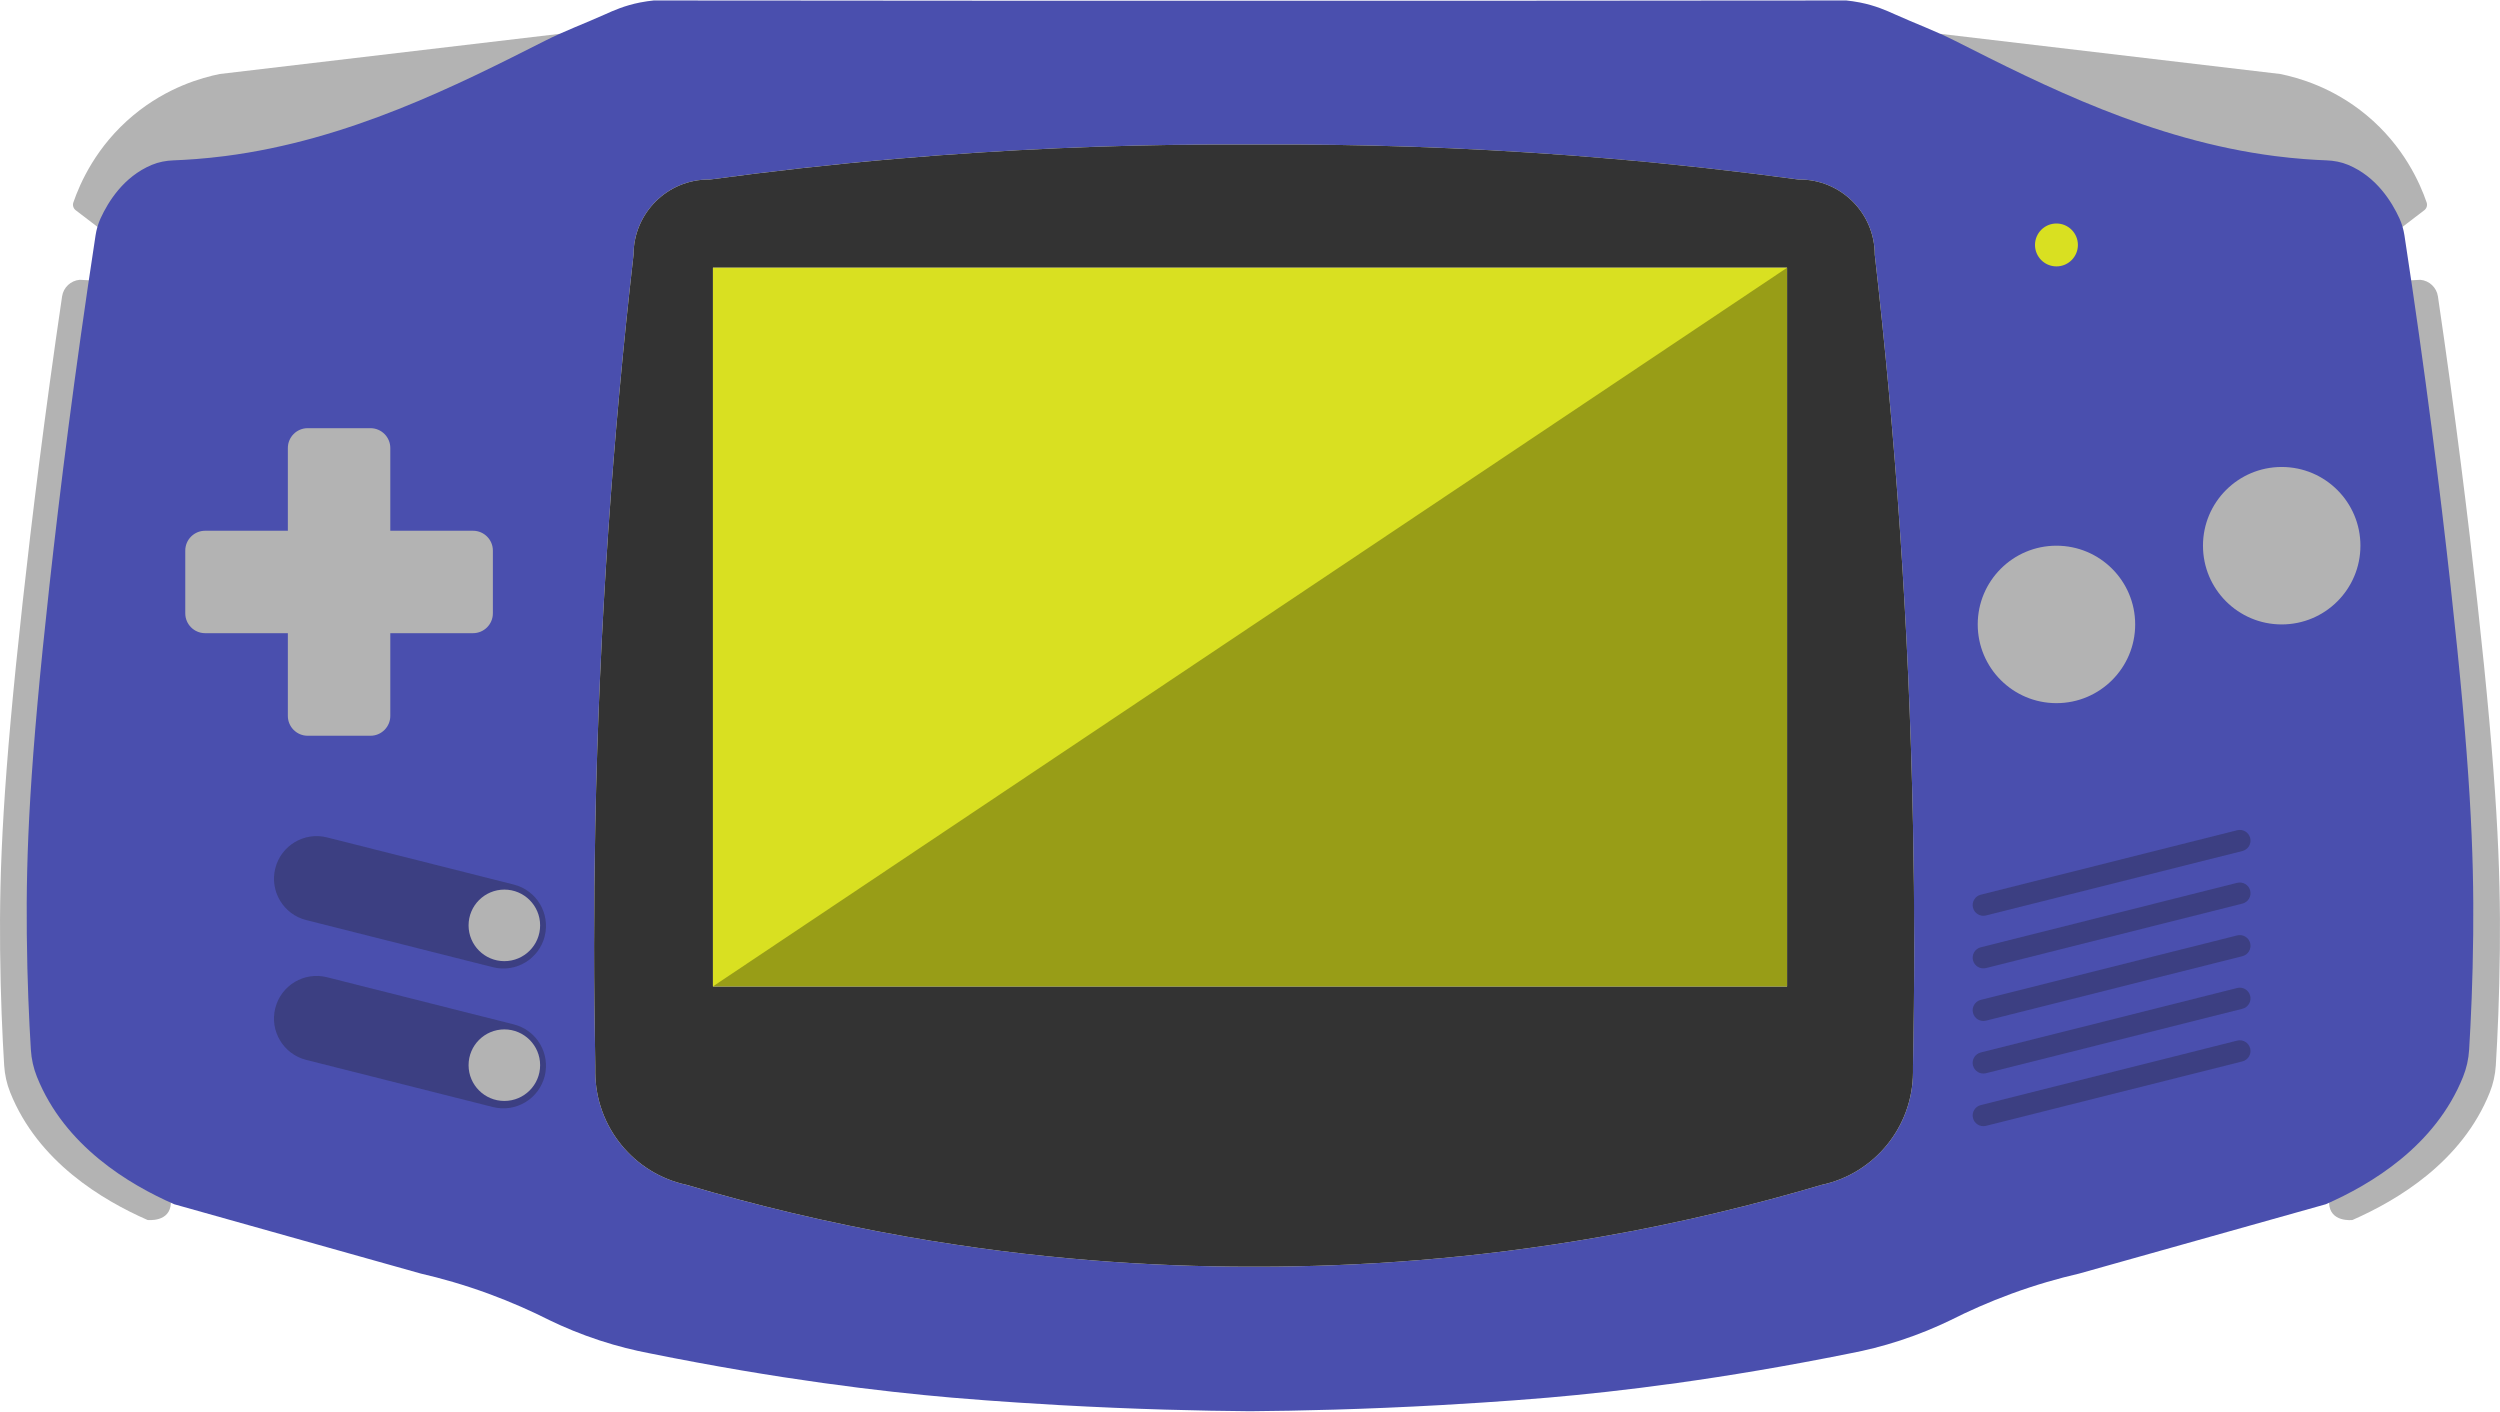
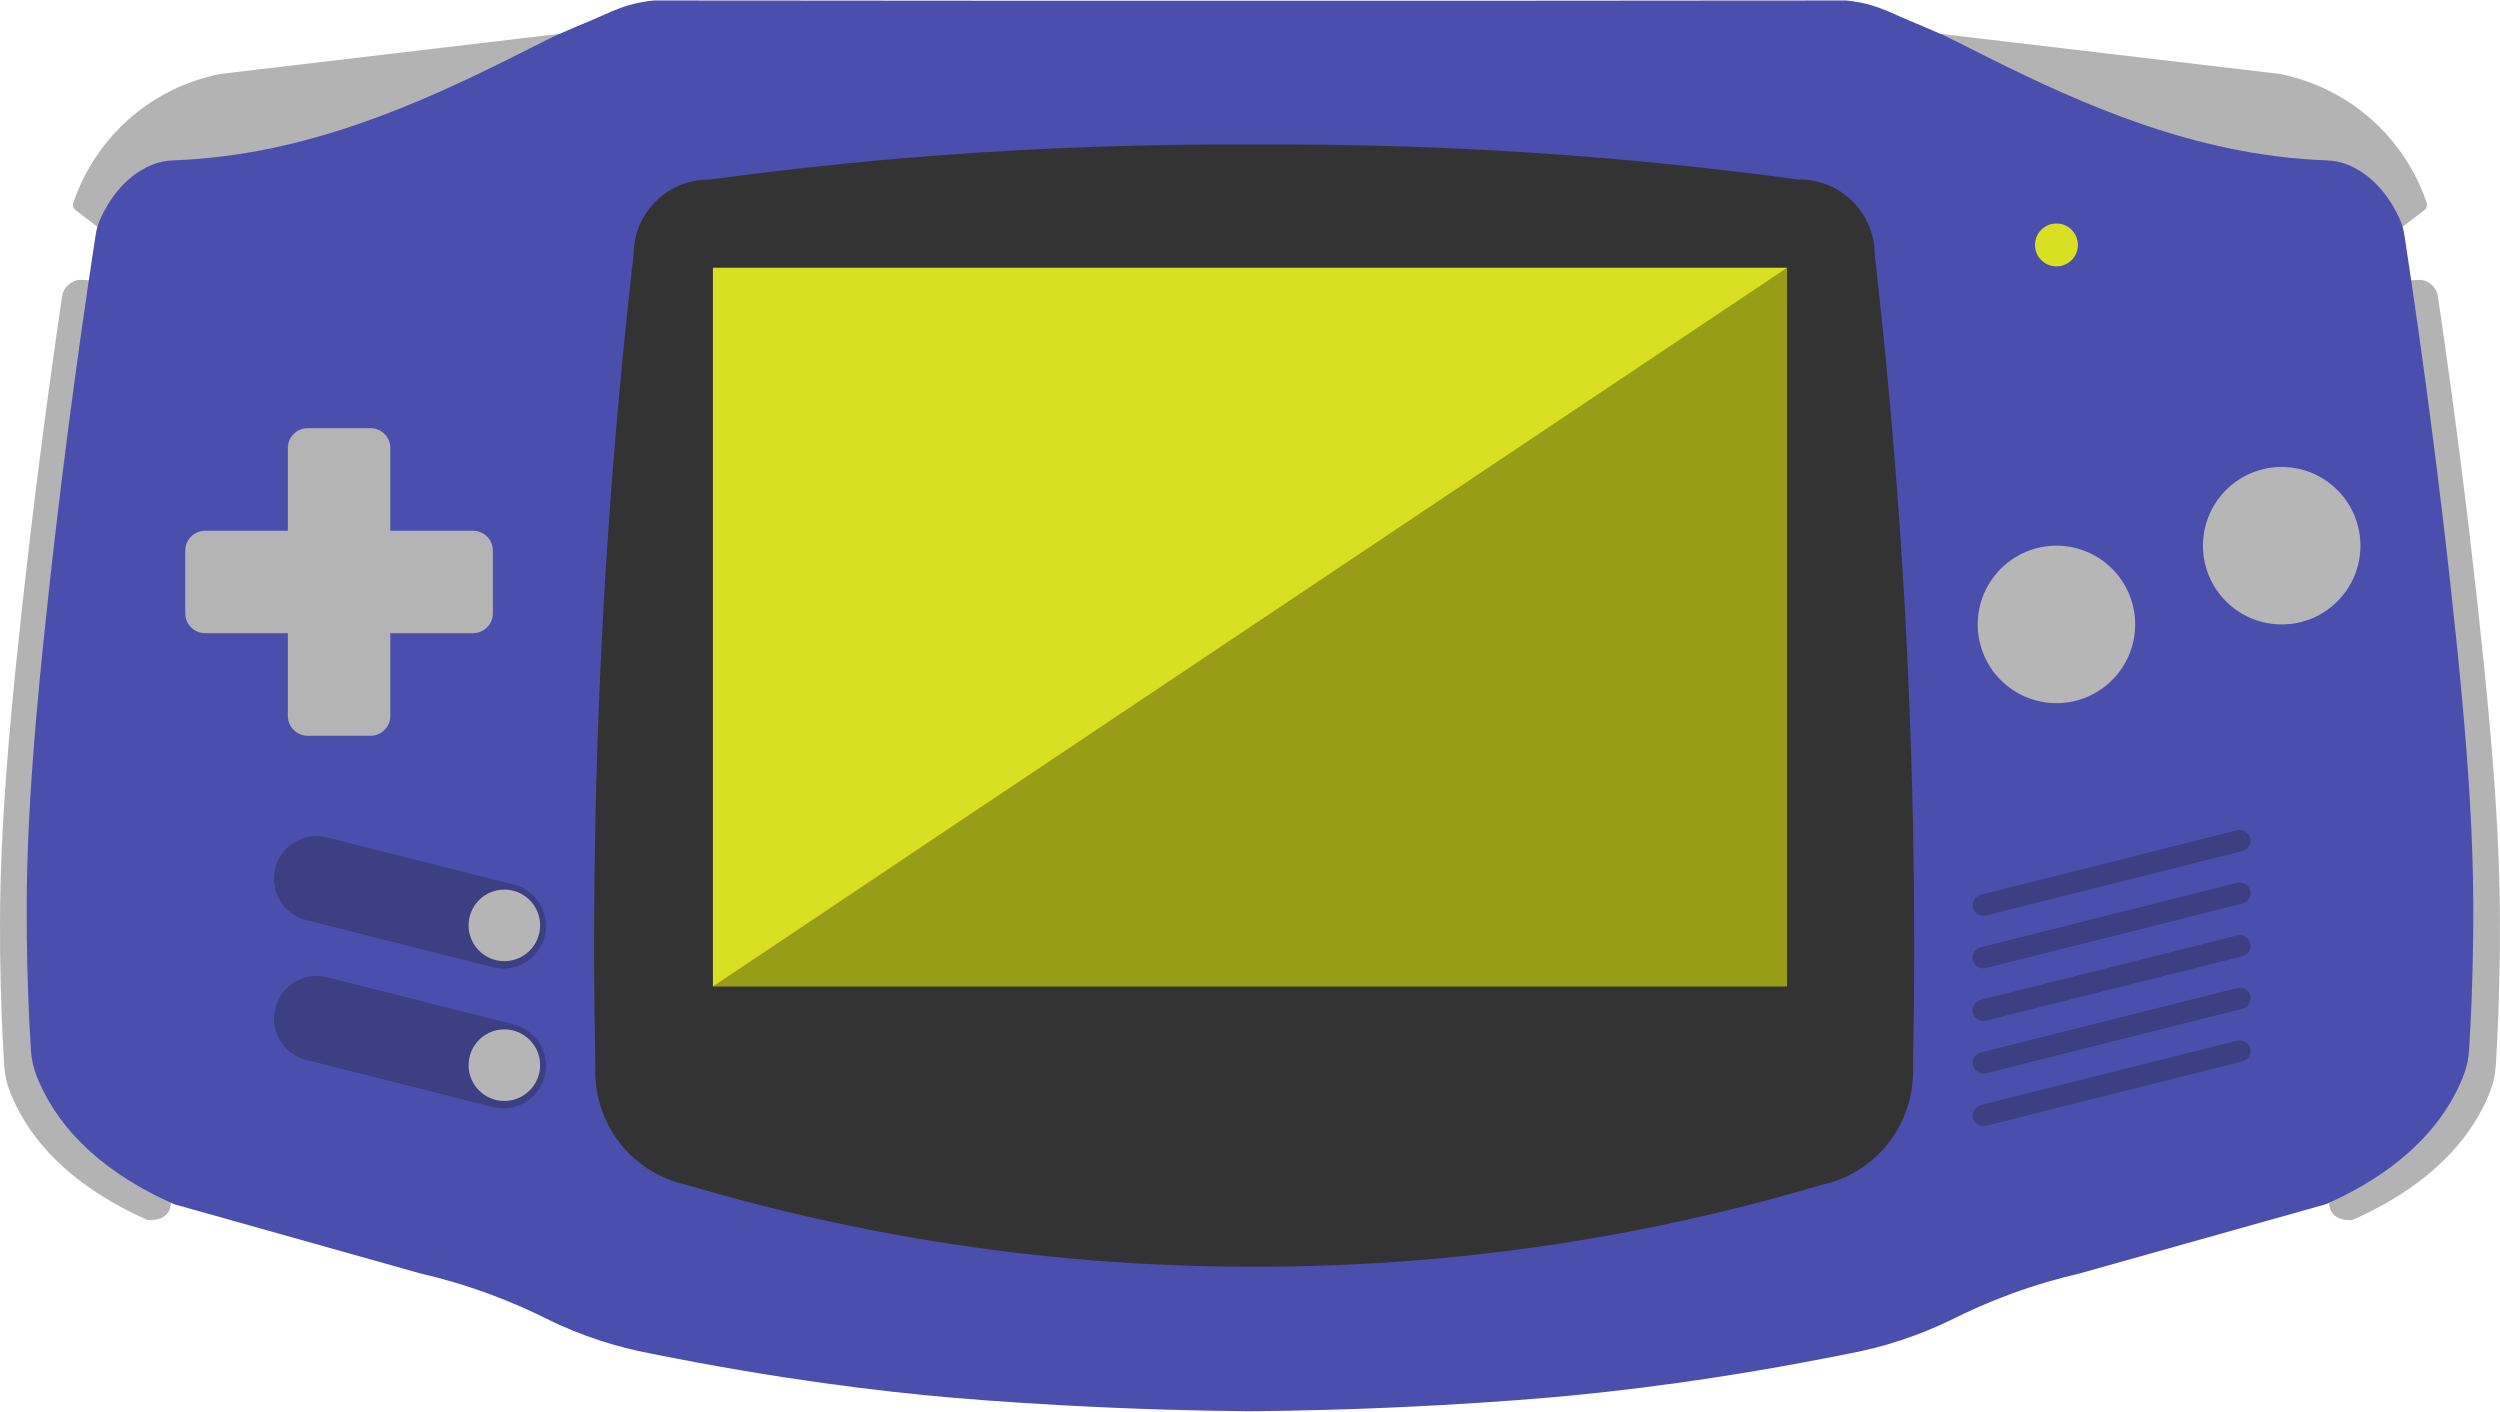
- <svg xmlns="http://www.w3.org/2000/svg" id="_レイヤー_2" data-name="レイヤー 2" viewBox="0 0 1000 564.5">
+ <svg xmlns="http://www.w3.org/2000/svg" id="GBA" viewBox="0 0 1000 564.5">
  <defs>
    <style>
      .cls-1 {
        fill: #d9e021;
      }

      .cls-2, .cls-3 {
        opacity: .3;
      }

      .cls-4 {
        fill: #4a4fae;
      }

      .cls-5 {
        fill: #333;
      }

+       .cls-6 {
+         fill: #b4b4b4;
+       }
+ 
      .cls-3 {
        fill: #1a1a1a;
      }

-       .cls-6 {
+       .cls-7 {
        fill: #b3b3b3;
+       }
+ 
+       .cls-8 {
+         fill: #b6b6b6;
+       }
+ 
+       .cls-9 {
+         fill: #b5b5b5;
      }
    </style>
  </defs>
-   <path class="cls-6" d="M31.9,111.92c-3.61.31-6.54,3.06-7.07,6.65-7.01,47.55-12.07,88.81-15.76,122.25C1.17,312.41-.29,347.01.04,380.03c.19,18.58.91,34.38,1.63,46.16.23,3.71,1.04,7.35,2.42,10.8h0c11.13,27.79,36.91,43.08,54.92,51,0,0,9.12,1.11,9.35-6.88,1.86-64.97,1.18-367.28,1.18-367.28l-37.65-1.91Z" />
-   <path class="cls-6" d="M223.88,90.73H38.97l-8.68-6.63c-.95-.73-1.34-1.98-.95-3.11,2.65-7.69,9.12-22.53,24.06-34.93,13.5-11.2,27.41-15.02,34.49-16.46,45.33-5.36,90.66-10.72,135.99-16.07v77.21Z" />
-   <path class="cls-6" d="M968.1,111.92c3.61.31,6.54,3.06,7.07,6.65,7.01,47.55,12.07,88.81,15.76,122.25,7.89,71.6,9.35,106.2,9.02,139.22-.19,18.58-.91,34.38-1.63,46.16-.23,3.71-1.04,7.35-2.42,10.8h0c-11.13,27.79-36.91,43.08-54.92,51,0,0-9.12,1.11-9.35-6.88-1.86-64.97-1.18-367.28-1.18-367.28l37.65-1.91Z" />
-   <path class="cls-6" d="M776.12,90.73h184.91l8.68-6.63c.95-.73,1.34-1.98.95-3.11-2.65-7.69-9.12-22.53-24.06-34.93-13.5-11.2-27.41-15.02-34.49-16.46-45.33-5.36-90.66-10.72-135.99-16.07v77.21Z" />
-   <path class="cls-4" d="M980.26,234.52c-4.15-37.61-10.03-85.13-18.48-140.36-.36-2.35-1.02-4.66-2.01-6.82-3.05-6.62-9.19-16.65-20.44-21.36-.03-.02-.07-.04-.11-.05-2.73-1.14-5.67-1.68-8.63-1.79-5.24-.2-12.32-.65-20.58-1.71-49.39-6.33-92.72-28.26-127.94-46.08-7.86-3.98-16.15-7.02-24.17-10.64-3.22-1.45-7.68-3.48-13.95-4.72-1.95-.38-3.77-.63-5.41-.8,0,.01-.02,0-.03,0-17.63.01-34.87.02-51.71.03-2.98,0-6.09,0-9.35.01-37.72.06-94.29.07-166.18.06-83.18.02-147.95,0-189.5-.06-1.45-.01-2.91-.01-4.37-.01-18.16-.01-36.81-.02-55.9-.03h-.01c-1.65.16-3.48.42-5.44.8-6.27,1.24-10.73,3.27-13.95,4.72-8.02,3.62-16.31,6.66-24.17,10.64-35.22,17.82-78.55,39.75-127.94,46.08-8.26,1.06-15.34,1.51-20.58,1.71-2.96.11-5.9.65-8.63,1.79-.04.01-.08.03-.11.05-11.25,4.71-17.39,14.74-20.44,21.36-.99,2.16-1.65,4.47-2.01,6.82-8.45,55.23-14.33,102.75-18.48,140.36-7.89,71.6-9.35,106.21-9.02,139.22.18,18.58.91,34.39,1.63,46.17.22,3.7,1.04,7.35,2.42,10.8,11.13,27.79,36.91,43.08,54.92,50.99l98.61,27.72c8.19,1.89,17.32,4.48,27.08,8.05,9.17,3.37,17.35,7.03,24.49,10.64,5.71,2.76,12.39,5.57,19.98,8.06,7.24,2.37,13.97,4.01,19.98,5.15,51.8,10.46,92.65,15.29,120.85,17.73,18.64,1.61,37.83,2.69,42.84,2.98,30.88,1.73,57.01,2.3,76.48,2.46,19.47-.16,45.6-.73,76.48-2.46,5.01-.29,24.2-1.37,42.84-2.98,28.2-2.44,69.05-7.27,120.85-17.73,6.01-1.14,12.74-2.78,19.98-5.15,7.59-2.49,14.27-5.3,19.98-8.06,7.14-3.61,15.32-7.27,24.49-10.64,9.76-3.57,18.89-6.16,27.08-8.05l98.61-27.72c18.01-7.91,43.79-23.2,54.92-50.99,1.38-3.45,2.2-7.1,2.42-10.8.72-11.78,1.45-27.59,1.63-46.17.33-33.01-1.13-67.62-9.02-139.22ZM765.2,426.23v2.81c-.08,10.85-3.92,20.94-10.39,28.89-6.47,7.95-15.57,13.76-26.18,16.03-26.42,7.83-55.91,15.08-88.22,20.75-51.22,9-97.74,11.97-137.59,11.97h-2.32c-39.85,0-86.37-2.97-137.59-11.97-32.31-5.67-61.8-12.92-88.21-20.75-10.61-2.27-19.72-8.08-26.19-16.03-6.47-7.95-10.31-18.04-10.38-28.89v-2.81c-.32-15.76-.49-31.75-.49-47.95s.16-31.84.48-48.06c1.6-80.91,7.16-157.19,15.3-228.32,0-8.31,3.37-15.83,8.81-21.28,5.45-5.45,12.97-8.82,21.29-8.82h.52c23.96-3.25,48.88-6.07,74.72-8.3,43.75-3.78,85.41-5.48,124.64-5.68h36.52c39.23.2,80.89,1.9,124.64,5.68,25.84,2.23,50.76,5.05,74.73,8.3h.51c8.32,0,15.84,3.37,21.29,8.82,5.44,5.45,8.81,12.97,8.81,21.28,8.14,71.13,13.7,147.41,15.3,228.32.32,16.22.48,32.24.48,48.06s-.17,32.19-.48,47.95Z" />
-   <path class="cls-5" d="M749.9,101.9c0-8.31-3.37-15.83-8.81-21.28-5.45-5.45-12.97-8.82-21.29-8.82h-.51c-23.97-3.25-48.89-6.07-74.73-8.3-43.75-3.78-85.41-5.48-124.64-5.68h-36.52c-39.23.2-80.89,1.9-124.64,5.68-25.84,2.23-50.76,5.05-74.72,8.3h-.52c-8.32,0-15.84,3.37-21.29,8.82-5.44,5.45-8.81,12.97-8.81,21.28-8.14,71.13-13.7,147.41-15.3,228.32-.32,16.22-.48,32.24-.48,48.06s.17,32.19.48,47.95v2.81c.08,10.85,3.92,20.94,10.39,28.89,6.47,7.95,15.58,13.76,26.19,16.03,26.41,7.83,55.9,15.08,88.21,20.75,51.22,9,97.74,11.97,137.59,11.97h2.32c39.85,0,86.37-2.97,137.59-11.97,32.31-5.67,61.8-12.92,88.22-20.75,10.61-2.27,19.71-8.08,26.18-16.03,6.47-7.95,10.31-18.04,10.38-28.89v-2.81c.32-15.76.49-31.75.49-47.95s-.16-31.84-.48-48.06c-1.6-80.91-7.16-157.19-15.3-228.32ZM714.83,394.56h-429.65V107.09h429.65v287.47Z" />
-   <rect class="cls-1" x="285.17" y="107.09" width="429.65" height="287.47" />
-   <path class="cls-6" d="M197.15,220.23v25.11c0,4.38-3.56,7.93-7.94,7.93h-33.09v33.1c0,4.38-3.56,7.93-7.94,7.93h-25.1c-4.38,0-7.94-3.55-7.94-7.93v-33.1h-33.09c-4.38,0-7.94-3.55-7.94-7.93v-25.11c0-4.38,3.56-7.93,7.94-7.93h33.09v-33.1c0-4.38,3.56-7.93,7.94-7.93h25.1c4.38,0,7.94,3.55,7.94,7.93v33.1h33.09c4.38,0,7.94,3.55,7.94,7.93Z" />
+   <path id="LR" class="cls-7" d="M31.9,111.92c-3.61.31-6.54,3.06-7.07,6.65-7.01,47.55-12.07,88.81-15.76,122.25C1.17,312.41-.29,347.01.04,380.03c.19,18.58.91,34.38,1.63,46.16.23,3.71,1.04,7.35,2.42,10.8h0c11.13,27.79,36.91,43.08,54.92,51,0,0,9.12,1.11,9.35-6.88,1.86-64.97,1.18-367.28,1.18-367.28l-37.65-1.91Z" />
+   <path id="LR-2" data-name="LR" class="cls-7" d="M223.88,90.73H38.97l-8.68-6.63c-.95-.73-1.34-1.98-.95-3.11,2.65-7.69,9.12-22.53,24.06-34.93,13.5-11.2,27.41-15.02,34.49-16.46,45.33-5.36,90.66-10.72,135.99-16.07v77.21Z" />
+   <path id="LR-3" data-name="LR" class="cls-7" d="M968.1,111.92c3.61.31,6.54,3.06,7.07,6.65,7.01,47.55,12.07,88.81,15.76,122.25,7.89,71.6,9.35,106.2,9.02,139.22-.19,18.58-.91,34.38-1.63,46.16-.23,3.71-1.04,7.35-2.42,10.8h0c-11.13,27.79-36.91,43.08-54.92,51,0,0-9.12,1.11-9.35-6.88-1.86-64.97-1.18-367.28-1.18-367.28l37.65-1.91Z" />
+   <path id="LR-4" data-name="LR" class="cls-7" d="M776.12,90.73h184.91l8.68-6.63c.95-.73,1.34-1.98.95-3.11-2.65-7.69-9.12-22.53-24.06-34.93-13.5-11.2-27.41-15.02-34.49-16.46-45.33-5.36-90.66-10.72-135.99-16.07v77.21Z" />
+   <path id="shell" class="cls-4" d="M989.28,373.74c-.18,18.58-.91,34.39-1.63,46.17-.22,3.7-1.04,7.35-2.42,10.8-11.13,27.79-36.91,43.08-54.92,50.99l-98.61,27.72c-8.19,1.89-17.32,4.48-27.08,8.05-9.17,3.37-17.35,7.03-24.49,10.64-5.71,2.76-12.39,5.57-19.98,8.06-7.24,2.37-13.97,4.01-19.98,5.15-51.8,10.46-92.65,15.29-120.85,17.73-18.64,1.61-37.83,2.69-42.84,2.98-30.88,1.73-57.01,2.3-76.48,2.46-19.47-.16-45.6-.73-76.48-2.46-5.01-.29-24.2-1.37-42.84-2.98-28.2-2.44-69.05-7.27-120.85-17.73-6.01-1.14-12.74-2.78-19.98-5.15-7.59-2.49-14.27-5.3-19.98-8.06-7.14-3.61-15.32-7.27-24.49-10.64-9.76-3.57-18.89-6.16-27.08-8.05l-98.61-27.72c-18.01-7.91-43.79-23.2-54.92-50.99-1.38-3.45-2.2-7.1-2.42-10.8-.72-11.78-1.45-27.59-1.63-46.17-.33-33.01,1.13-67.62,9.02-139.22,4.15-37.61,10.03-85.13,18.48-140.36.36-2.35,1.02-4.66,2.01-6.82,3.05-6.62,9.19-16.65,20.44-21.36.03-.02.07-.04.11-.05,2.73-1.14,5.67-1.68,8.63-1.79,5.24-.2,12.32-.65,20.58-1.71,49.39-6.33,92.72-28.26,127.94-46.08,7.86-3.98,16.15-7.02,24.17-10.64,3.22-1.45,7.68-3.48,13.95-4.72,1.96-.38,3.79-.64,5.44-.8h.01c19.09.01,37.74.02,55.9.03,1.46,0,2.92,0,4.37.01,41.55.06,106.32.08,189.5.06,71.89.01,128.46,0,166.18-.06,3.26-.01,6.37-.01,9.35-.01,16.84-.01,34.08-.02,51.71-.03.01,0,.02.01.03,0,1.64.17,3.46.42,5.41.8,6.27,1.24,10.73,3.27,13.95,4.72,8.02,3.62,16.31,6.66,24.17,10.64,35.22,17.82,78.55,39.75,127.94,46.08,8.26,1.06,15.34,1.51,20.58,1.71,2.96.11,5.9.65,8.63,1.79.04.01.08.03.11.05,11.25,4.71,17.39,14.74,20.44,21.36.99,2.16,1.65,4.47,2.01,6.82,8.45,55.23,14.33,102.75,18.48,140.36,7.89,71.6,9.35,106.21,9.02,139.22Z" />
+   <path id="glass" class="cls-5" d="M765.68,378.28c0,16.2-.17,32.19-.48,47.95v2.81c-.08,10.85-3.92,20.94-10.39,28.89-6.47,7.95-15.57,13.76-26.18,16.03-26.42,7.83-55.91,15.08-88.22,20.75-51.22,9-97.74,11.97-137.59,11.97h-2.32c-39.85,0-86.37-2.97-137.59-11.97-32.31-5.67-61.8-12.92-88.21-20.75-10.61-2.27-19.72-8.08-26.19-16.03-6.47-7.95-10.31-18.04-10.38-28.89v-2.81c-.32-15.76-.49-31.75-.49-47.95s.16-31.84.48-48.06c1.6-80.91,7.16-157.19,15.3-228.32,0-8.31,3.37-15.83,8.81-21.28,5.45-5.45,12.97-8.82,21.29-8.82h.52c23.96-3.25,48.88-6.07,74.72-8.3,43.75-3.78,85.41-5.48,124.64-5.68h36.52c39.23.2,80.89,1.9,124.64,5.68,25.84,2.23,50.76,5.05,74.73,8.3h.51c8.32,0,15.84,3.37,21.29,8.82,5.44,5.45,8.81,12.97,8.81,21.28,8.14,71.13,13.7,147.41,15.3,228.32.32,16.22.48,32.24.48,48.06Z" />
+   <rect id="screen" class="cls-1" x="285.17" y="107.09" width="429.65" height="287.47" />
+   <path id="cross" class="cls-6" d="M197.15,220.23v25.11c0,4.38-3.56,7.93-7.94,7.93h-33.09v33.1c0,4.38-3.56,7.93-7.94,7.93h-25.1c-4.38,0-7.94-3.55-7.94-7.93v-33.1h-33.09c-4.38,0-7.94-3.55-7.94-7.93v-25.11c0-4.38,3.56-7.93,7.94-7.93h33.09v-33.1c0-4.38,3.56-7.93,7.94-7.93h25.1c4.38,0,7.94,3.55,7.94,7.93v33.1h33.09c4.38,0,7.94,3.55,7.94,7.93Z" />
  <g>
-     <rect class="cls-3" x="108.43" y="343.87" width="111.14" height="34.1" rx="17.05" ry="17.05" transform="translate(93.34 -29.16) rotate(14.17)" />
-     <circle class="cls-6" cx="201.74" cy="370.15" r="14.31" />
+     <rect id="shadow" class="cls-3" x="108.43" y="343.87" width="111.14" height="34.1" rx="17.05" ry="17.05" transform="translate(93.34 -29.16) rotate(14.17)" />
+     <circle id="rubber" class="cls-9" cx="201.74" cy="370.15" r="14.31" />
  </g>
  <g>
-     <rect class="cls-3" x="108.43" y="399.8" width="111.14" height="34.1" rx="17.05" ry="17.05" transform="translate(107.03 -27.46) rotate(14.17)" />
-     <circle class="cls-6" cx="201.74" cy="426.07" r="14.31" />
+     <rect id="shadow-2" data-name="shadow" class="cls-3" x="108.43" y="399.8" width="111.14" height="34.1" rx="17.05" ry="17.05" transform="translate(107.03 -27.46) rotate(14.17)" />
+     <circle id="rubber-2" data-name="rubber" class="cls-9" cx="201.74" cy="426.07" r="14.31" />
  </g>
  <g>
-     <rect class="cls-3" x="787.47" y="429.01" width="114.33" height="8.57" rx="4.29" ry="4.29" transform="translate(-80.15 218.98) rotate(-14.11)" />
-     <rect class="cls-3" x="787.47" y="407.97" width="114.33" height="8.57" rx="4.29" ry="4.29" transform="translate(-75.02 218.34) rotate(-14.11)" />
-     <rect class="cls-3" x="787.47" y="386.93" width="114.33" height="8.57" rx="4.29" ry="4.29" transform="translate(-69.89 217.71) rotate(-14.11)" />
-     <rect class="cls-3" x="787.47" y="365.9" width="114.33" height="8.57" rx="4.29" ry="4.29" transform="translate(-64.76 217.07) rotate(-14.11)" />
-     <rect class="cls-3" x="787.47" y="344.86" width="114.33" height="8.57" rx="4.29" ry="4.29" transform="translate(-59.63 216.44) rotate(-14.11)" />
+     <rect id="shadow-3" data-name="shadow" class="cls-3" x="787.47" y="429.01" width="114.33" height="8.57" rx="4.29" ry="4.29" transform="translate(-80.15 218.98) rotate(-14.11)" />
+     <rect id="shadow-4" data-name="shadow" class="cls-3" x="787.47" y="407.97" width="114.33" height="8.57" rx="4.29" ry="4.29" transform="translate(-75.02 218.34) rotate(-14.11)" />
+     <rect id="shadow-5" data-name="shadow" class="cls-3" x="787.47" y="386.93" width="114.33" height="8.57" rx="4.29" ry="4.29" transform="translate(-69.89 217.71) rotate(-14.11)" />
+     <rect id="shadow-6" data-name="shadow" class="cls-3" x="787.47" y="365.9" width="114.33" height="8.57" rx="4.29" ry="4.29" transform="translate(-64.76 217.07) rotate(-14.11)" />
+     <rect id="shadow-7" data-name="shadow" class="cls-3" x="787.47" y="344.86" width="114.33" height="8.57" rx="4.29" ry="4.29" transform="translate(-59.63 216.44) rotate(-14.11)" />
  </g>
-   <circle class="cls-6" cx="822.58" cy="249.77" r="31.49" />
-   <circle class="cls-6" cx="912.68" cy="218.28" r="31.49" />
-   <circle class="cls-1" cx="822.58" cy="97.98" r="8.58" />
-   <polygon class="cls-2" points="285.17 394.56 714.83 107.09 714.83 394.56 285.17 394.56" />
+   <circle id="AB" class="cls-8" cx="822.58" cy="249.77" r="31.49" />
+   <circle id="AB-2" data-name="AB" class="cls-8" cx="912.68" cy="218.28" r="31.49" />
+   <circle id="lamp" class="cls-1" cx="822.58" cy="97.98" r="8.58" />
+   <polygon id="shadow-8" data-name="shadow" class="cls-2" points="285.17 394.56 714.83 107.09 714.83 394.56 285.17 394.56" />
</svg>
